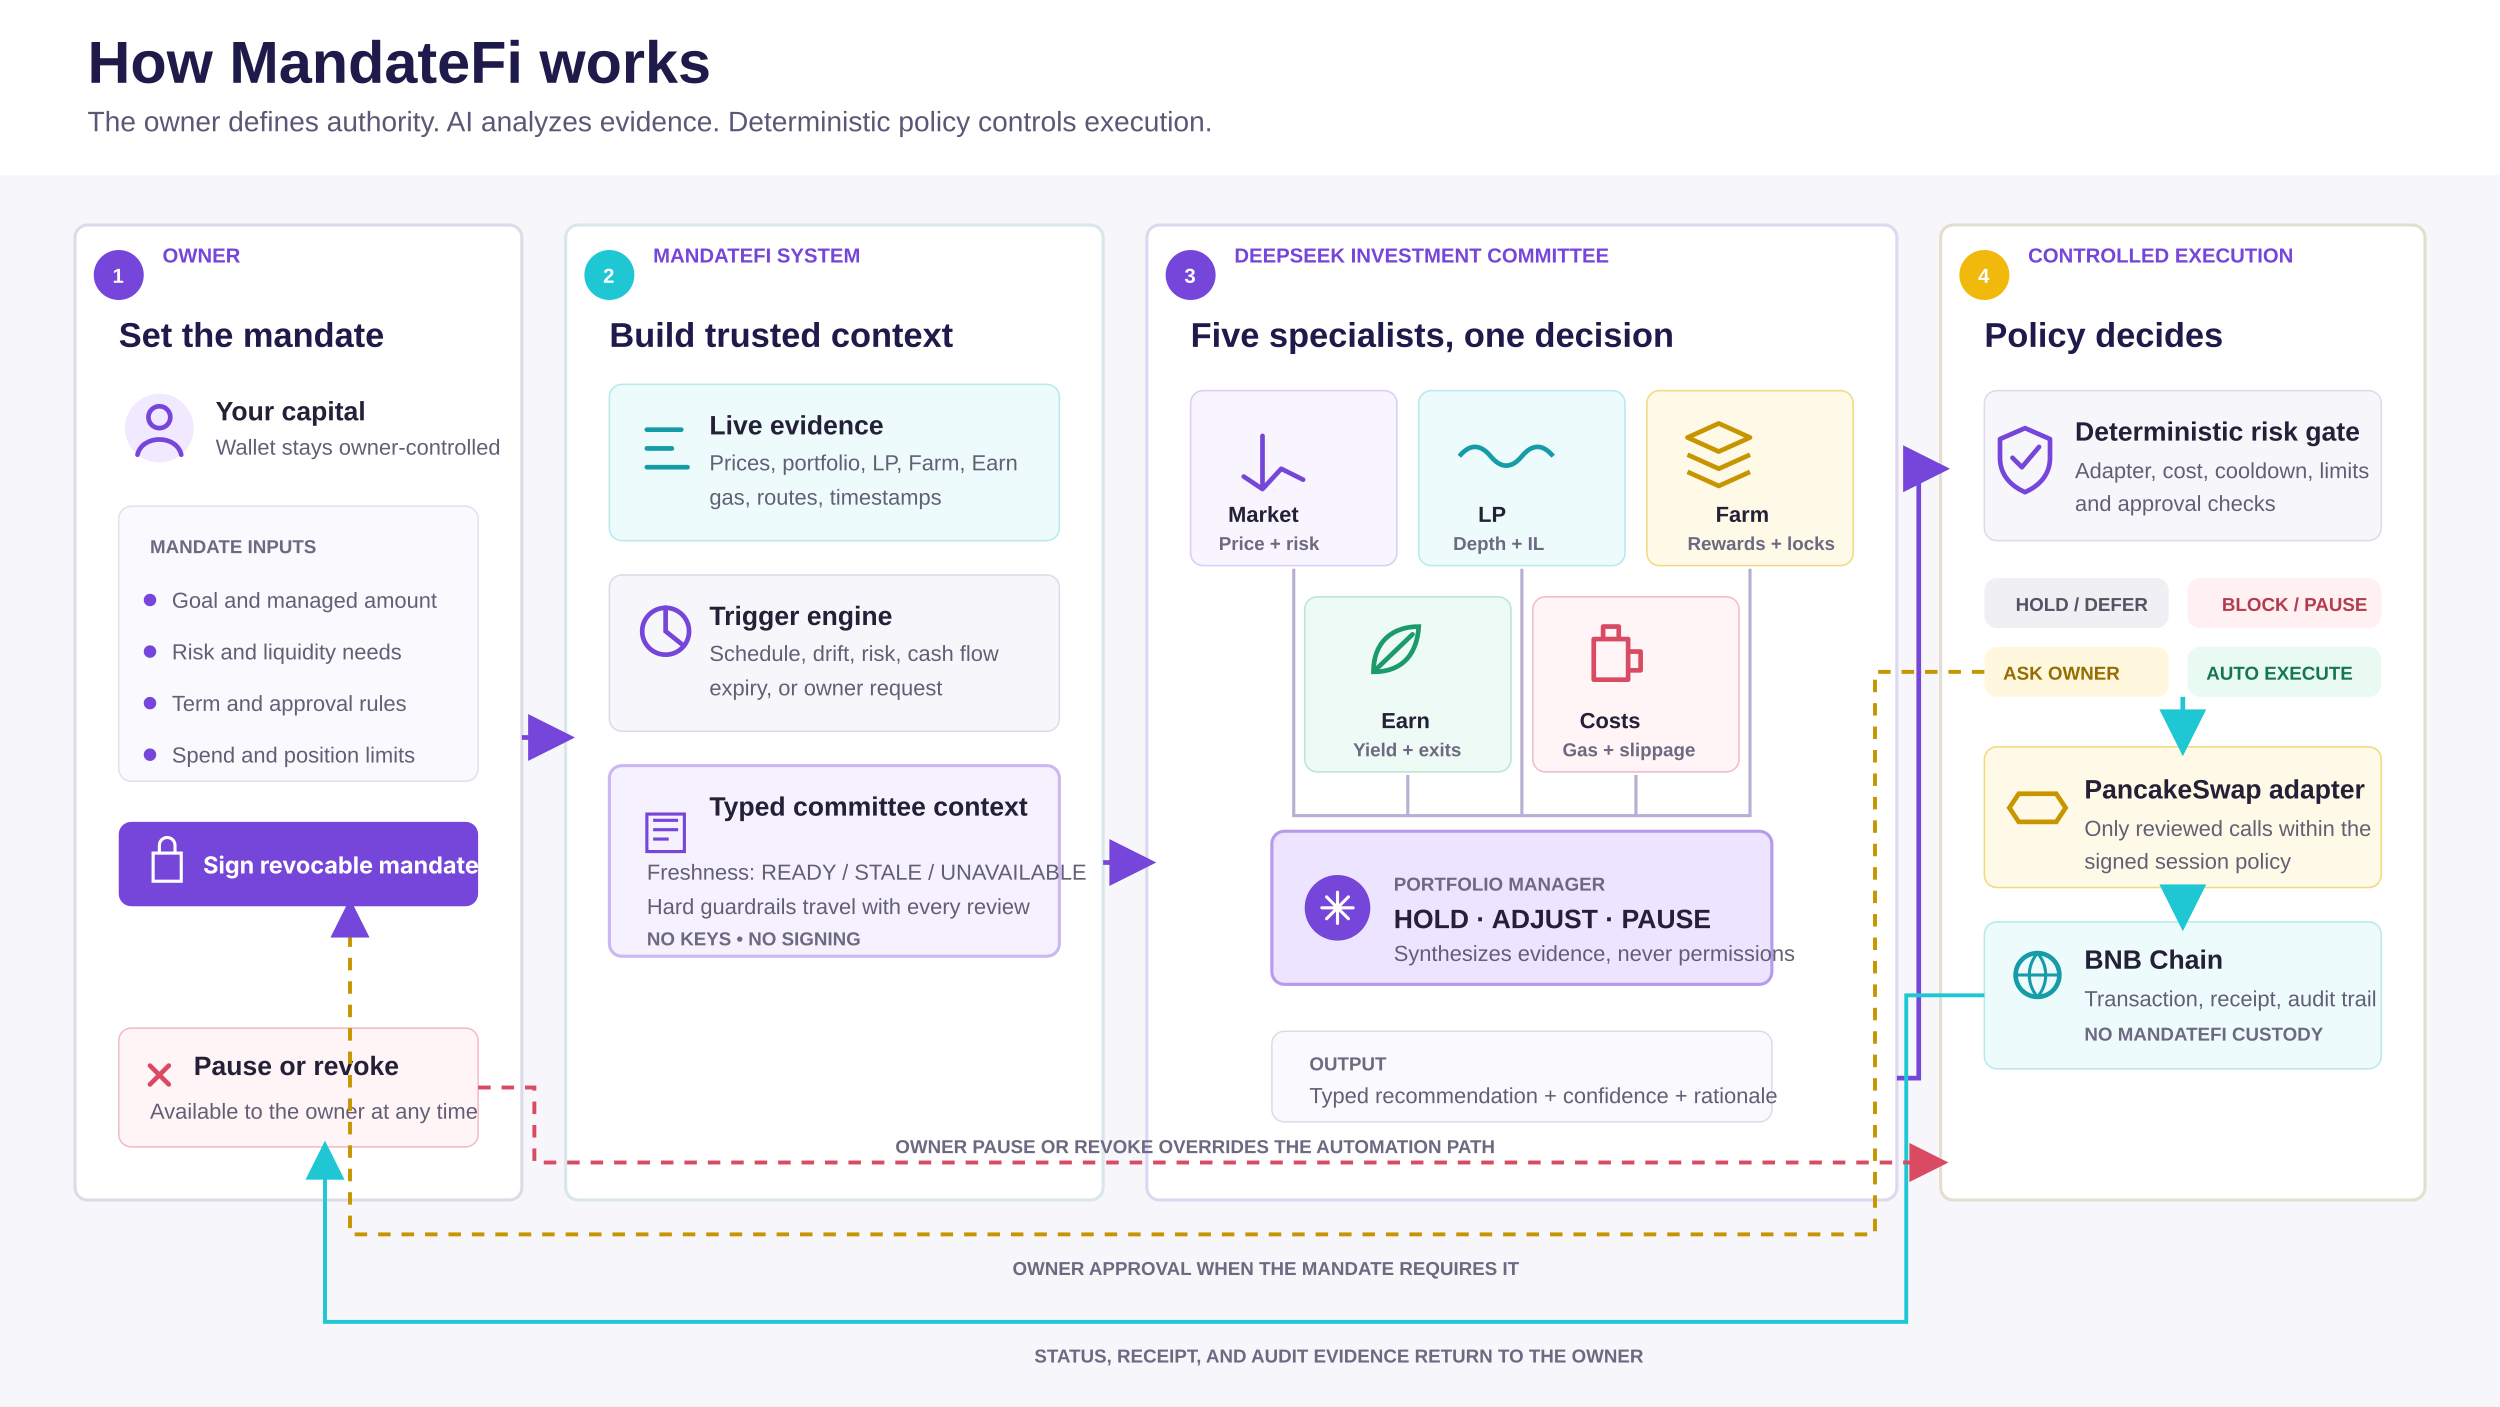
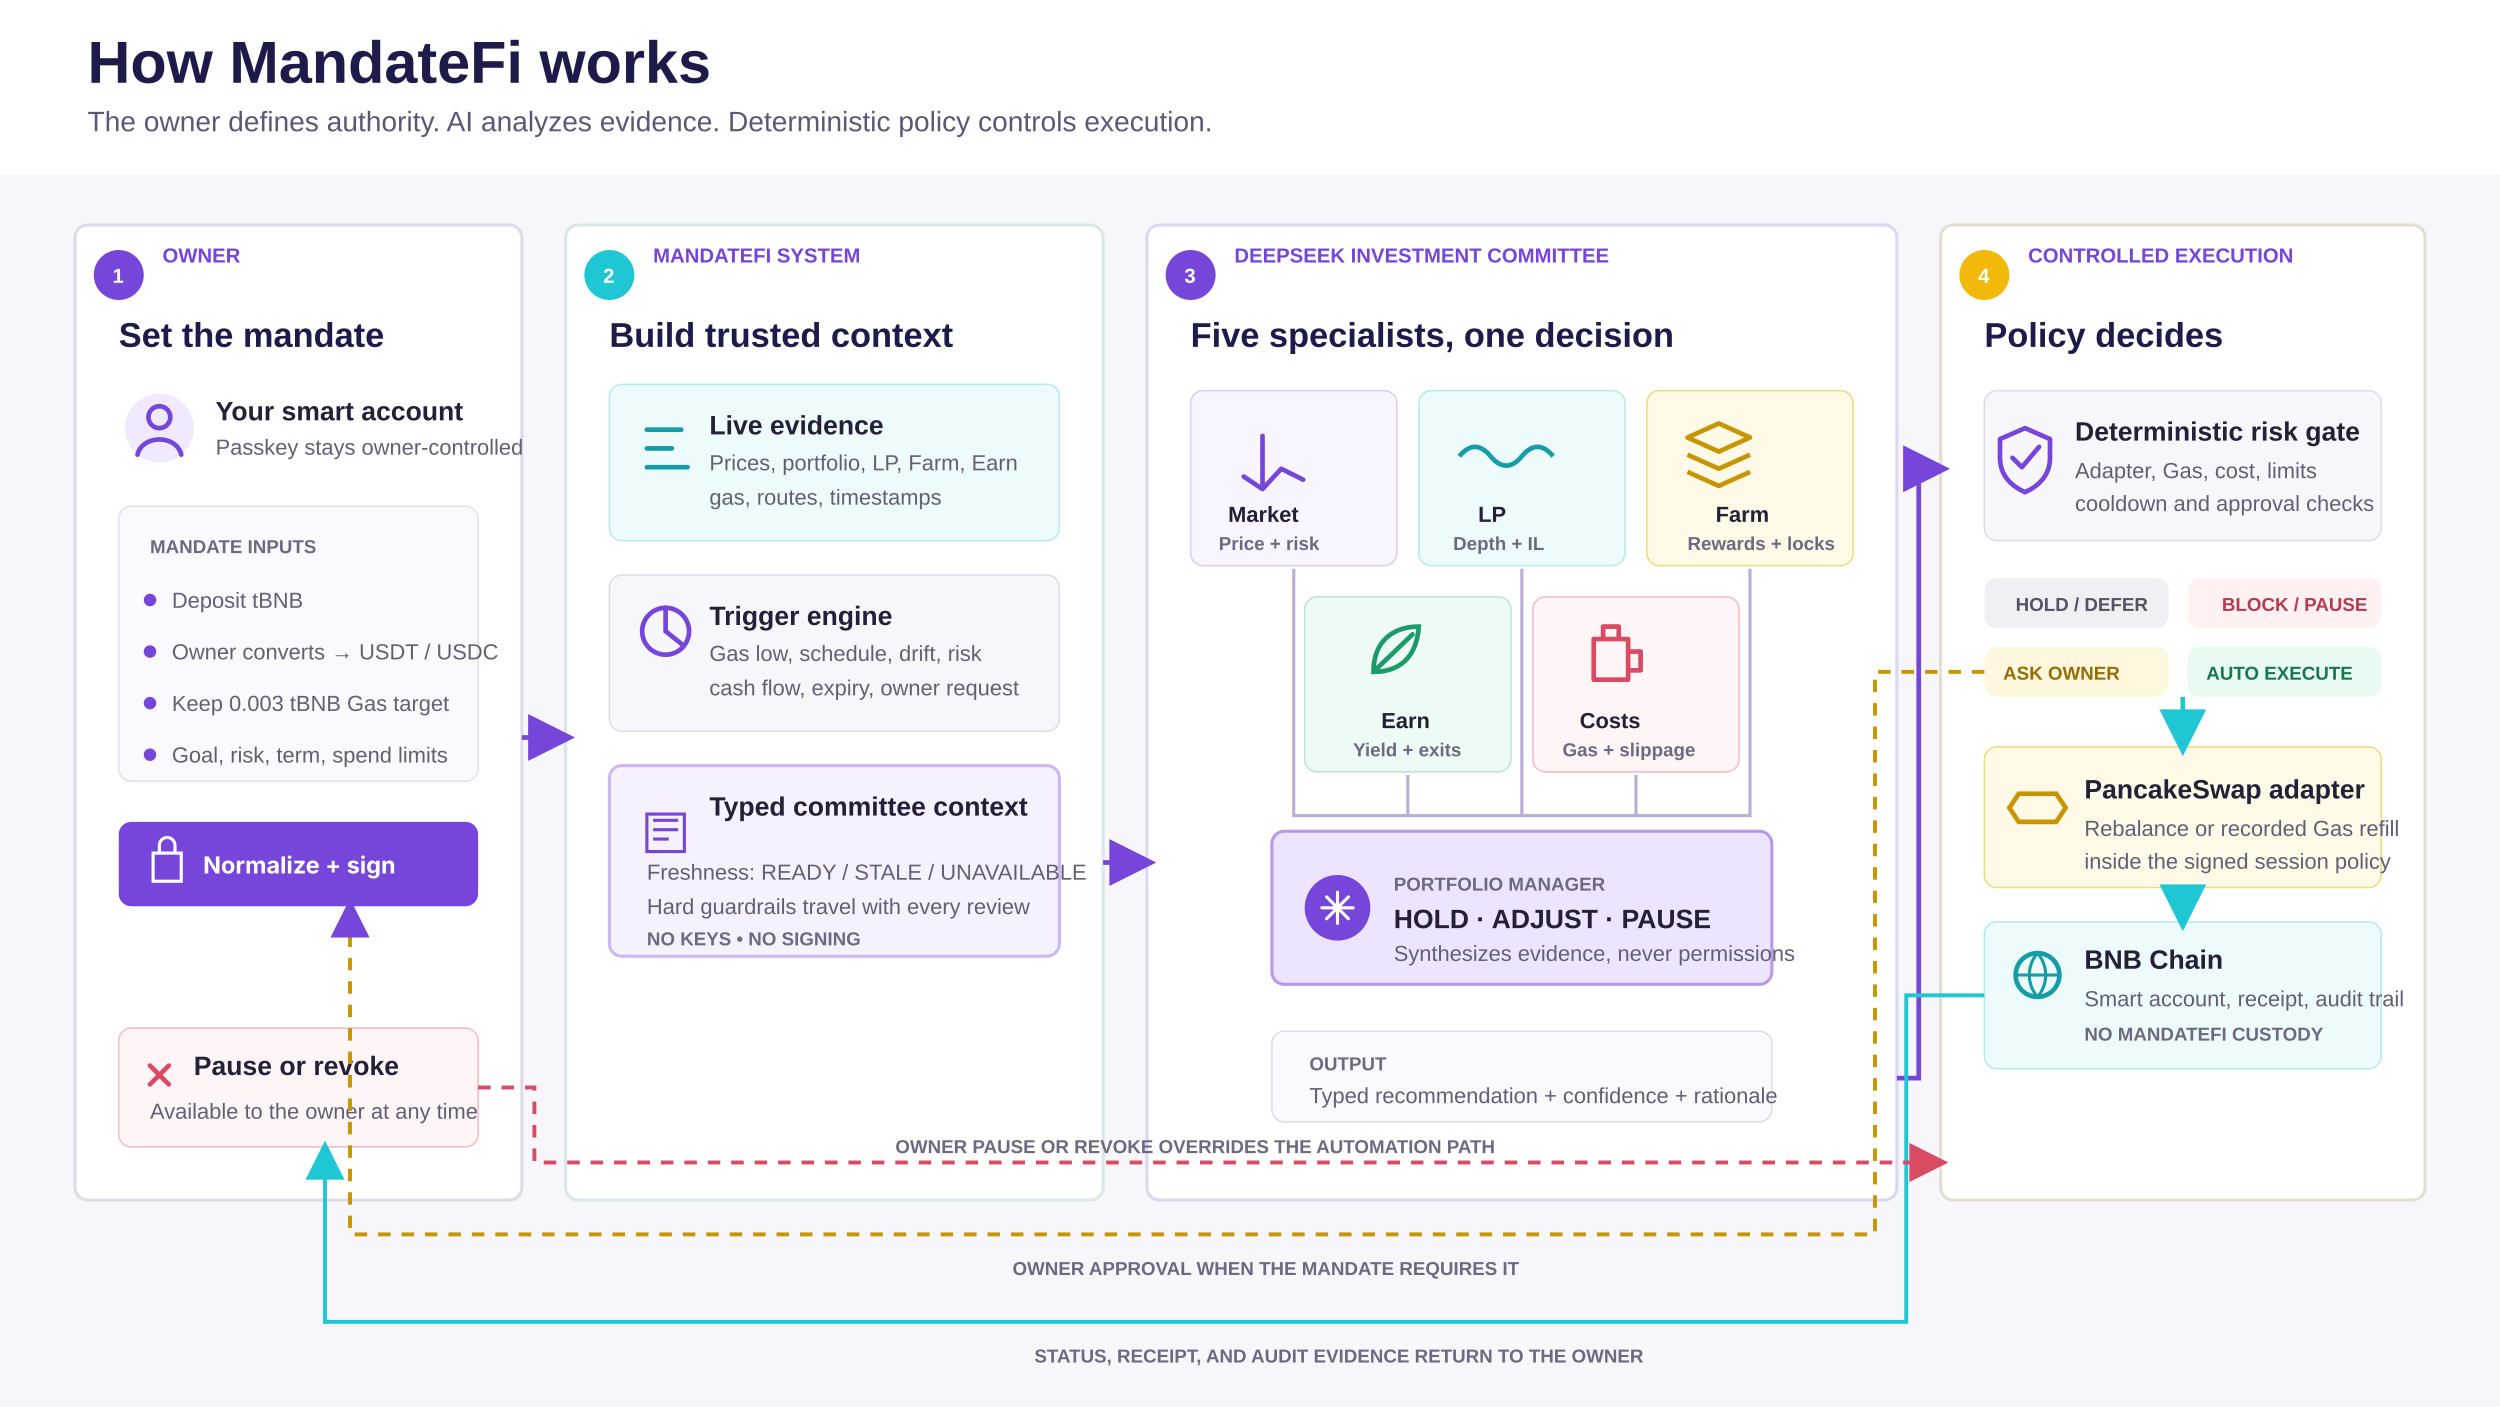
<svg xmlns="http://www.w3.org/2000/svg" width="1600" height="900" viewBox="0 0 1600 900" role="img" aria-labelledby="title desc">
  <defs>
    <marker id="arrow" markerWidth="10" markerHeight="10" refX="8" refY="5" orient="auto" markerUnits="strokeWidth">
      <path d="M0 0 L10 5 L0 10 Z" fill="#7645d9" />
    </marker>
    <marker id="arrowTeal" markerWidth="10" markerHeight="10" refX="8" refY="5" orient="auto" markerUnits="strokeWidth">
      <path d="M0 0 L10 5 L0 10 Z" fill="#1fc7d4" />
    </marker>
    <marker id="arrowRed" markerWidth="10" markerHeight="10" refX="8" refY="5" orient="auto" markerUnits="strokeWidth">
      <path d="M0 0 L10 5 L0 10 Z" fill="#d84b62" />
    </marker>
    <style>
      .title { font-family: Arial, Helvetica, sans-serif; font-size: 38px; font-weight: 700; fill: #1e1b4b; }
      .subtitle { font-family: Arial, Helvetica, sans-serif; font-size: 18px; font-weight: 400; fill: #5b5875; }
      .lane-title { font-family: Arial, Helvetica, sans-serif; font-size: 22px; font-weight: 700; fill: #1e1b4b; }
      .lane-kicker { font-family: Arial, Helvetica, sans-serif; font-size: 13px; font-weight: 700; fill: #7645d9; }
      .card-title { font-family: Arial, Helvetica, sans-serif; font-size: 17px; font-weight: 700; fill: #242037; }
      .body { font-family: Arial, Helvetica, sans-serif; font-size: 14px; font-weight: 400; fill: #625f74; }
      .small { font-family: Arial, Helvetica, sans-serif; font-size: 12px; font-weight: 600; fill: #6d6981; }
      .agent-title { font-family: Arial, Helvetica, sans-serif; font-size: 14px; font-weight: 700; fill: #242037; }
      .pill { font-family: Arial, Helvetica, sans-serif; font-size: 12px; font-weight: 700; }
      .step { font-family: Arial, Helvetica, sans-serif; font-size: 13px; font-weight: 700; fill: #ffffff; }
    </style>
  </defs>
  <rect width="1600" height="900" fill="#f7f7fb" />
  <rect x="0" y="0" width="1600" height="112" fill="#ffffff" />
  <text x="56" y="53" class="title">How MandateFi works</text>
  <text x="56" y="84" class="subtitle">The owner defines authority. AI analyzes evidence. Deterministic policy controls execution.</text>
  <rect x="48" y="144" width="286" height="624" rx="8" fill="#ffffff" stroke="#dedbe8" stroke-width="2" />
  <rect x="362" y="144" width="344" height="624" rx="8" fill="#ffffff" stroke="#d9e7ea" stroke-width="2" />
  <rect x="734" y="144" width="480" height="624" rx="8" fill="#ffffff" stroke="#ded7f2" stroke-width="2" />
  <rect x="1242" y="144" width="310" height="624" rx="8" fill="#ffffff" stroke="#e3dfd0" stroke-width="2" />
  <circle cx="76" cy="176" r="16" fill="#7645d9" />
  <text x="72" y="181" class="step">1</text>
  <circle cx="390" cy="176" r="16" fill="#1fc7d4" />
  <text x="386" y="181" class="step">2</text>
  <circle cx="762" cy="176" r="16" fill="#7645d9" />
  <text x="758" y="181" class="step">3</text>
  <circle cx="1270" cy="176" r="16" fill="#f0b90b" />
  <text x="1266" y="181" class="step">4</text>
  <text x="104" y="168" class="lane-kicker">OWNER</text>
  <text x="76" y="222" class="lane-title">Set the mandate</text>
  <circle cx="102" cy="274" r="22" fill="#f0e9ff" />
  <circle cx="102" cy="267" r="7" fill="none" stroke="#7645d9" stroke-width="3" />
  <path d="M88 291 C91 278 113 278 116 291" fill="none" stroke="#7645d9" stroke-width="3" stroke-linecap="round" />
-   <text x="138" y="269" class="card-title">Your capital</text>
-   <text x="138" y="291" class="body">Wallet stays owner-controlled</text>
+   <text x="138" y="269" class="card-title">Your smart account</text>
+   <text x="138" y="291" class="body">Passkey stays owner-controlled</text>
  <rect x="76" y="324" width="230" height="176" rx="8" fill="#faf9fd" stroke="#e4e0ec" />
  <text x="96" y="354" class="small">MANDATE INPUTS</text>
  <circle cx="96" cy="384" r="4" fill="#7645d9" />
-   <text x="110" y="389" class="body">Goal and managed amount</text>
+   <text x="110" y="389" class="body">Deposit tBNB</text>
  <circle cx="96" cy="417" r="4" fill="#7645d9" />
-   <text x="110" y="422" class="body">Risk and liquidity needs</text>
+   <text x="110" y="422" class="body">Owner converts → USDT / USDC</text>
  <circle cx="96" cy="450" r="4" fill="#7645d9" />
-   <text x="110" y="455" class="body">Term and approval rules</text>
+   <text x="110" y="455" class="body">Keep 0.003 tBNB Gas target</text>
  <circle cx="96" cy="483" r="4" fill="#7645d9" />
-   <text x="110" y="488" class="body">Spend and position limits</text>
+   <text x="110" y="488" class="body">Goal, risk, term, spend limits</text>
  <rect x="76" y="526" width="230" height="54" rx="8" fill="#7645d9" />
  <path d="M98 546 h18 v18 h-18 z M102 546 v-5 a5 5 0 0 1 10 0 v5" fill="none" stroke="#ffffff" stroke-width="2" />
-   <text x="130" y="559" font-family="Inter,Arial,sans-serif" font-size="15" font-weight="700" fill="#ffffff">Sign revocable mandate</text>
+   <text x="130" y="559" font-family="Inter,Arial,sans-serif" font-size="15" font-weight="700" fill="#ffffff">Normalize + sign</text>
  <rect x="76" y="658" width="230" height="76" rx="8" fill="#fff5f6" stroke="#f2bcc5" />
  <path d="M96 682 l12 12 M108 682 l-12 12" stroke="#d84b62" stroke-width="3" stroke-linecap="round" />
  <text x="124" y="688" class="card-title" fill="#a92f43">Pause or revoke</text>
  <text x="96" y="716" class="body">Available to the owner at any time</text>
  <text x="418" y="168" class="lane-kicker" fill="#158a93">MANDATEFI SYSTEM</text>
  <text x="390" y="222" class="lane-title">Build trusted context</text>
  <rect x="390" y="246" width="288" height="100" rx="8" fill="#eefbfc" stroke="#b7e9ed" />
  <path d="M414 275 h22 M414 287 h16 M414 299 h26" stroke="#159ca7" stroke-width="3" stroke-linecap="round" />
  <text x="454" y="278" class="card-title">Live evidence</text>
  <text x="454" y="301" class="body">Prices, portfolio, LP, Farm, Earn</text>
  <text x="454" y="323" class="body">gas, routes, timestamps</text>
  <rect x="390" y="368" width="288" height="100" rx="8" fill="#f7f6fb" stroke="#dedbe8" />
  <circle cx="426" cy="404" r="15" fill="none" stroke="#7645d9" stroke-width="3" />
  <path d="M426 389 v15 l10 8" fill="none" stroke="#7645d9" stroke-width="3" stroke-linecap="round" />
  <text x="454" y="400" class="card-title">Trigger engine</text>
-   <text x="454" y="423" class="body">Schedule, drift, risk, cash flow</text>
-   <text x="454" y="445" class="body">expiry, or owner request</text>
+   <text x="454" y="423" class="body">Gas low, schedule, drift, risk</text>
+   <text x="454" y="445" class="body">cash flow, expiry, owner request</text>
  <rect x="390" y="490" width="288" height="122" rx="8" fill="#f6f1ff" stroke="#cbb8f3" stroke-width="2" />
  <path d="M414 521 h24 v24 h-24 z M418 525 h16 M418 531 h16 M418 537 h10" fill="none" stroke="#7645d9" stroke-width="2" />
  <text x="454" y="522" class="card-title">Typed committee context</text>
  <text x="414" y="563" class="body">Freshness: READY / STALE / UNAVAILABLE</text>
  <text x="414" y="585" class="body">Hard guardrails travel with every review</text>
  <text x="414" y="605" class="small">NO KEYS  •  NO SIGNING</text>
  <text x="790" y="168" class="lane-kicker">DEEPSEEK INVESTMENT COMMITTEE</text>
  <text x="762" y="222" class="lane-title">Five specialists, one decision</text>
  <rect x="762" y="250" width="132" height="112" rx="8" fill="#f8f5ff" stroke="#d9cdf5" />
  <path d="M808 279 v32 M796 305 l12 8 12-13 14 7" fill="none" stroke="#7645d9" stroke-width="3" stroke-linecap="round" stroke-linejoin="round" />
  <text x="786" y="334" class="agent-title">Market</text>
  <text x="780" y="352" class="small">Price + risk</text>
  <rect x="908" y="250" width="132" height="112" rx="8" fill="#eefbfc" stroke="#b7e9ed" />
  <path d="M934 292 q10-12 20 0 t20 0 t20 0" fill="none" stroke="#159ca7" stroke-width="3" />
  <text x="946" y="334" class="agent-title">LP</text>
  <text x="930" y="352" class="small">Depth + IL</text>
  <rect x="1054" y="250" width="132" height="112" rx="8" fill="#fff9e7" stroke="#f1d980" />
  <path d="M1080 280 l20-9 20 9-20 9z M1080 291 l20 9 20-9 M1080 302 l20 9 20-9" fill="none" stroke="#c79500" stroke-width="3" stroke-linejoin="round" />
  <text x="1098" y="334" class="agent-title">Farm</text>
  <text x="1080" y="352" class="small">Rewards + locks</text>
  <rect x="835" y="382" width="132" height="112" rx="8" fill="#eefaf5" stroke="#bae5d3" />
  <path d="M879 430 c0-20 13-29 29-29-1 16-9 29-29 29z M880 429 l24-23" fill="none" stroke="#1a9b69" stroke-width="3" stroke-linecap="round" />
  <text x="884" y="466" class="agent-title">Earn</text>
  <text x="866" y="484" class="small">Yield + exits</text>
  <rect x="981" y="382" width="132" height="112" rx="8" fill="#fff5f6" stroke="#f2bcc5" />
  <path d="M1020 409 h22 v26 h-22z M1026 409 v-8 h10 v8 M1042 417 h8 v12 h-8" fill="none" stroke="#d84b62" stroke-width="3" stroke-linejoin="round" />
  <text x="1011" y="466" class="agent-title">Costs</text>
  <text x="1000" y="484" class="small">Gas + slippage</text>
  <path d="M828 364 V522 H974 M974 364 V522 M1120 364 V522 H974 M901 496 V522 M1047 496 V522" fill="none" stroke="#b9aed4" stroke-width="2" />
  <rect x="814" y="532" width="320" height="98" rx="8" fill="#ede5ff" stroke="#b79bea" stroke-width="2" />
  <circle cx="856" cy="581" r="21" fill="#7645d9" />
  <path d="M846 581 h20 M856 571 v20 M849 574 l14 14 M863 574 l-14 14" stroke="#ffffff" stroke-width="2" stroke-linecap="round" />
  <text x="892" y="570" class="small" fill="#7645d9">PORTFOLIO MANAGER</text>
  <text x="892" y="594" class="card-title">HOLD · ADJUST · PAUSE</text>
  <text x="892" y="615" class="body">Synthesizes evidence, never permissions</text>
  <rect x="814" y="660" width="320" height="58" rx="8" fill="#faf9fd" stroke="#dedbe8" />
  <text x="838" y="685" class="small">OUTPUT</text>
  <text x="838" y="706" class="body">Typed recommendation + confidence + rationale</text>
  <text x="1298" y="168" class="lane-kicker" fill="#9d7600">CONTROLLED EXECUTION</text>
  <text x="1270" y="222" class="lane-title">Policy decides</text>
  <rect x="1270" y="250" width="254" height="96" rx="8" fill="#f7f6fb" stroke="#dedbe8" />
  <path d="M1296 274 l16 7 v12 c0 11-7 18-16 22-9-4-16-11-16-22v-12z M1288 293 l6 6 11-13" fill="none" stroke="#7645d9" stroke-width="3" stroke-linecap="round" stroke-linejoin="round" />
  <text x="1328" y="282" class="card-title">Deterministic risk gate</text>
-   <text x="1328" y="306" class="body">Adapter, cost, cooldown, limits</text>
-   <text x="1328" y="327" class="body">and approval checks</text>
+   <text x="1328" y="306" class="body">Adapter, Gas, cost, limits</text>
+   <text x="1328" y="327" class="body">cooldown and approval checks</text>
  <rect x="1270" y="370" width="118" height="32" rx="8" fill="#f0f0f4" />
  <text x="1290" y="391" class="pill" fill="#555264">HOLD / DEFER</text>
  <rect x="1400" y="370" width="124" height="32" rx="8" fill="#fff0f2" />
  <text x="1422" y="391" class="pill" fill="#b33c50">BLOCK / PAUSE</text>
  <rect x="1270" y="414" width="118" height="32" rx="8" fill="#fff8df" />
  <text x="1282" y="435" class="pill" fill="#946e00">ASK OWNER</text>
  <rect x="1400" y="414" width="124" height="32" rx="8" fill="#e9faf2" />
  <text x="1412" y="435" class="pill" fill="#13774f">AUTO EXECUTE</text>
  <rect x="1270" y="478" width="254" height="90" rx="8" fill="#fff9e7" stroke="#f1d980" />
  <path d="M1292 508 h24 l6 9-6 9h-24l-6-9z" fill="none" stroke="#c79500" stroke-width="3" />
  <text x="1334" y="511" class="card-title">PancakeSwap adapter</text>
-   <text x="1334" y="535" class="body">Only reviewed calls within the</text>
-   <text x="1334" y="556" class="body">signed session policy</text>
+   <text x="1334" y="535" class="body">Rebalance or recorded Gas refill</text>
+   <text x="1334" y="556" class="body">inside the signed session policy</text>
  <rect x="1270" y="590" width="254" height="94" rx="8" fill="#eefbfc" stroke="#b7e9ed" />
  <circle cx="1304" cy="624" r="14" fill="none" stroke="#159ca7" stroke-width="3" />
  <path d="M1290 624 h28 M1304 610 c-7 8-7 20 0 28 M1304 610 c7 8 7 20 0 28" fill="none" stroke="#159ca7" stroke-width="2" />
  <text x="1334" y="620" class="card-title">BNB Chain</text>
-   <text x="1334" y="644" class="body">Transaction, receipt, audit trail</text>
+   <text x="1334" y="644" class="body">Smart account, receipt, audit trail</text>
  <text x="1334" y="666" class="small">NO MANDATEFI CUSTODY</text>
  <path d="M334 472 H362" fill="none" stroke="#7645d9" stroke-width="3" marker-end="url(#arrow)" />
  <path d="M706 552 H734" fill="none" stroke="#7645d9" stroke-width="3" marker-end="url(#arrow)" />
  <path d="M1214 690 H1228 V300 H1242" fill="none" stroke="#7645d9" stroke-width="3" marker-end="url(#arrow)" />
  <path d="M1397 446 V478" fill="none" stroke="#1fc7d4" stroke-width="3" marker-end="url(#arrowTeal)" />
  <path d="M1397 568 V590" fill="none" stroke="#1fc7d4" stroke-width="3" marker-end="url(#arrowTeal)" />
  <path d="M1270 430 H1200 V790 H224 V580" fill="none" stroke="#c79500" stroke-width="2.5" stroke-dasharray="8 7" marker-end="url(#arrow)" />
  <text x="648" y="816" class="small" fill="#946e00">OWNER APPROVAL WHEN THE MANDATE REQUIRES IT</text>
  <path d="M1270 637 H1220 V846 H208 V735" fill="none" stroke="#1fc7d4" stroke-width="2.5" marker-end="url(#arrowTeal)" />
  <text x="662" y="872" class="small" fill="#158a93">STATUS, RECEIPT, AND AUDIT EVIDENCE RETURN TO THE OWNER</text>
  <path d="M306 696 H342 V744 H1242" fill="none" stroke="#d84b62" stroke-width="2.5" stroke-dasharray="8 7" marker-end="url(#arrowRed)" />
  <text x="573" y="738" class="small" fill="#b33c50">OWNER PAUSE OR REVOKE OVERRIDES THE AUTOMATION PATH</text>
</svg>
